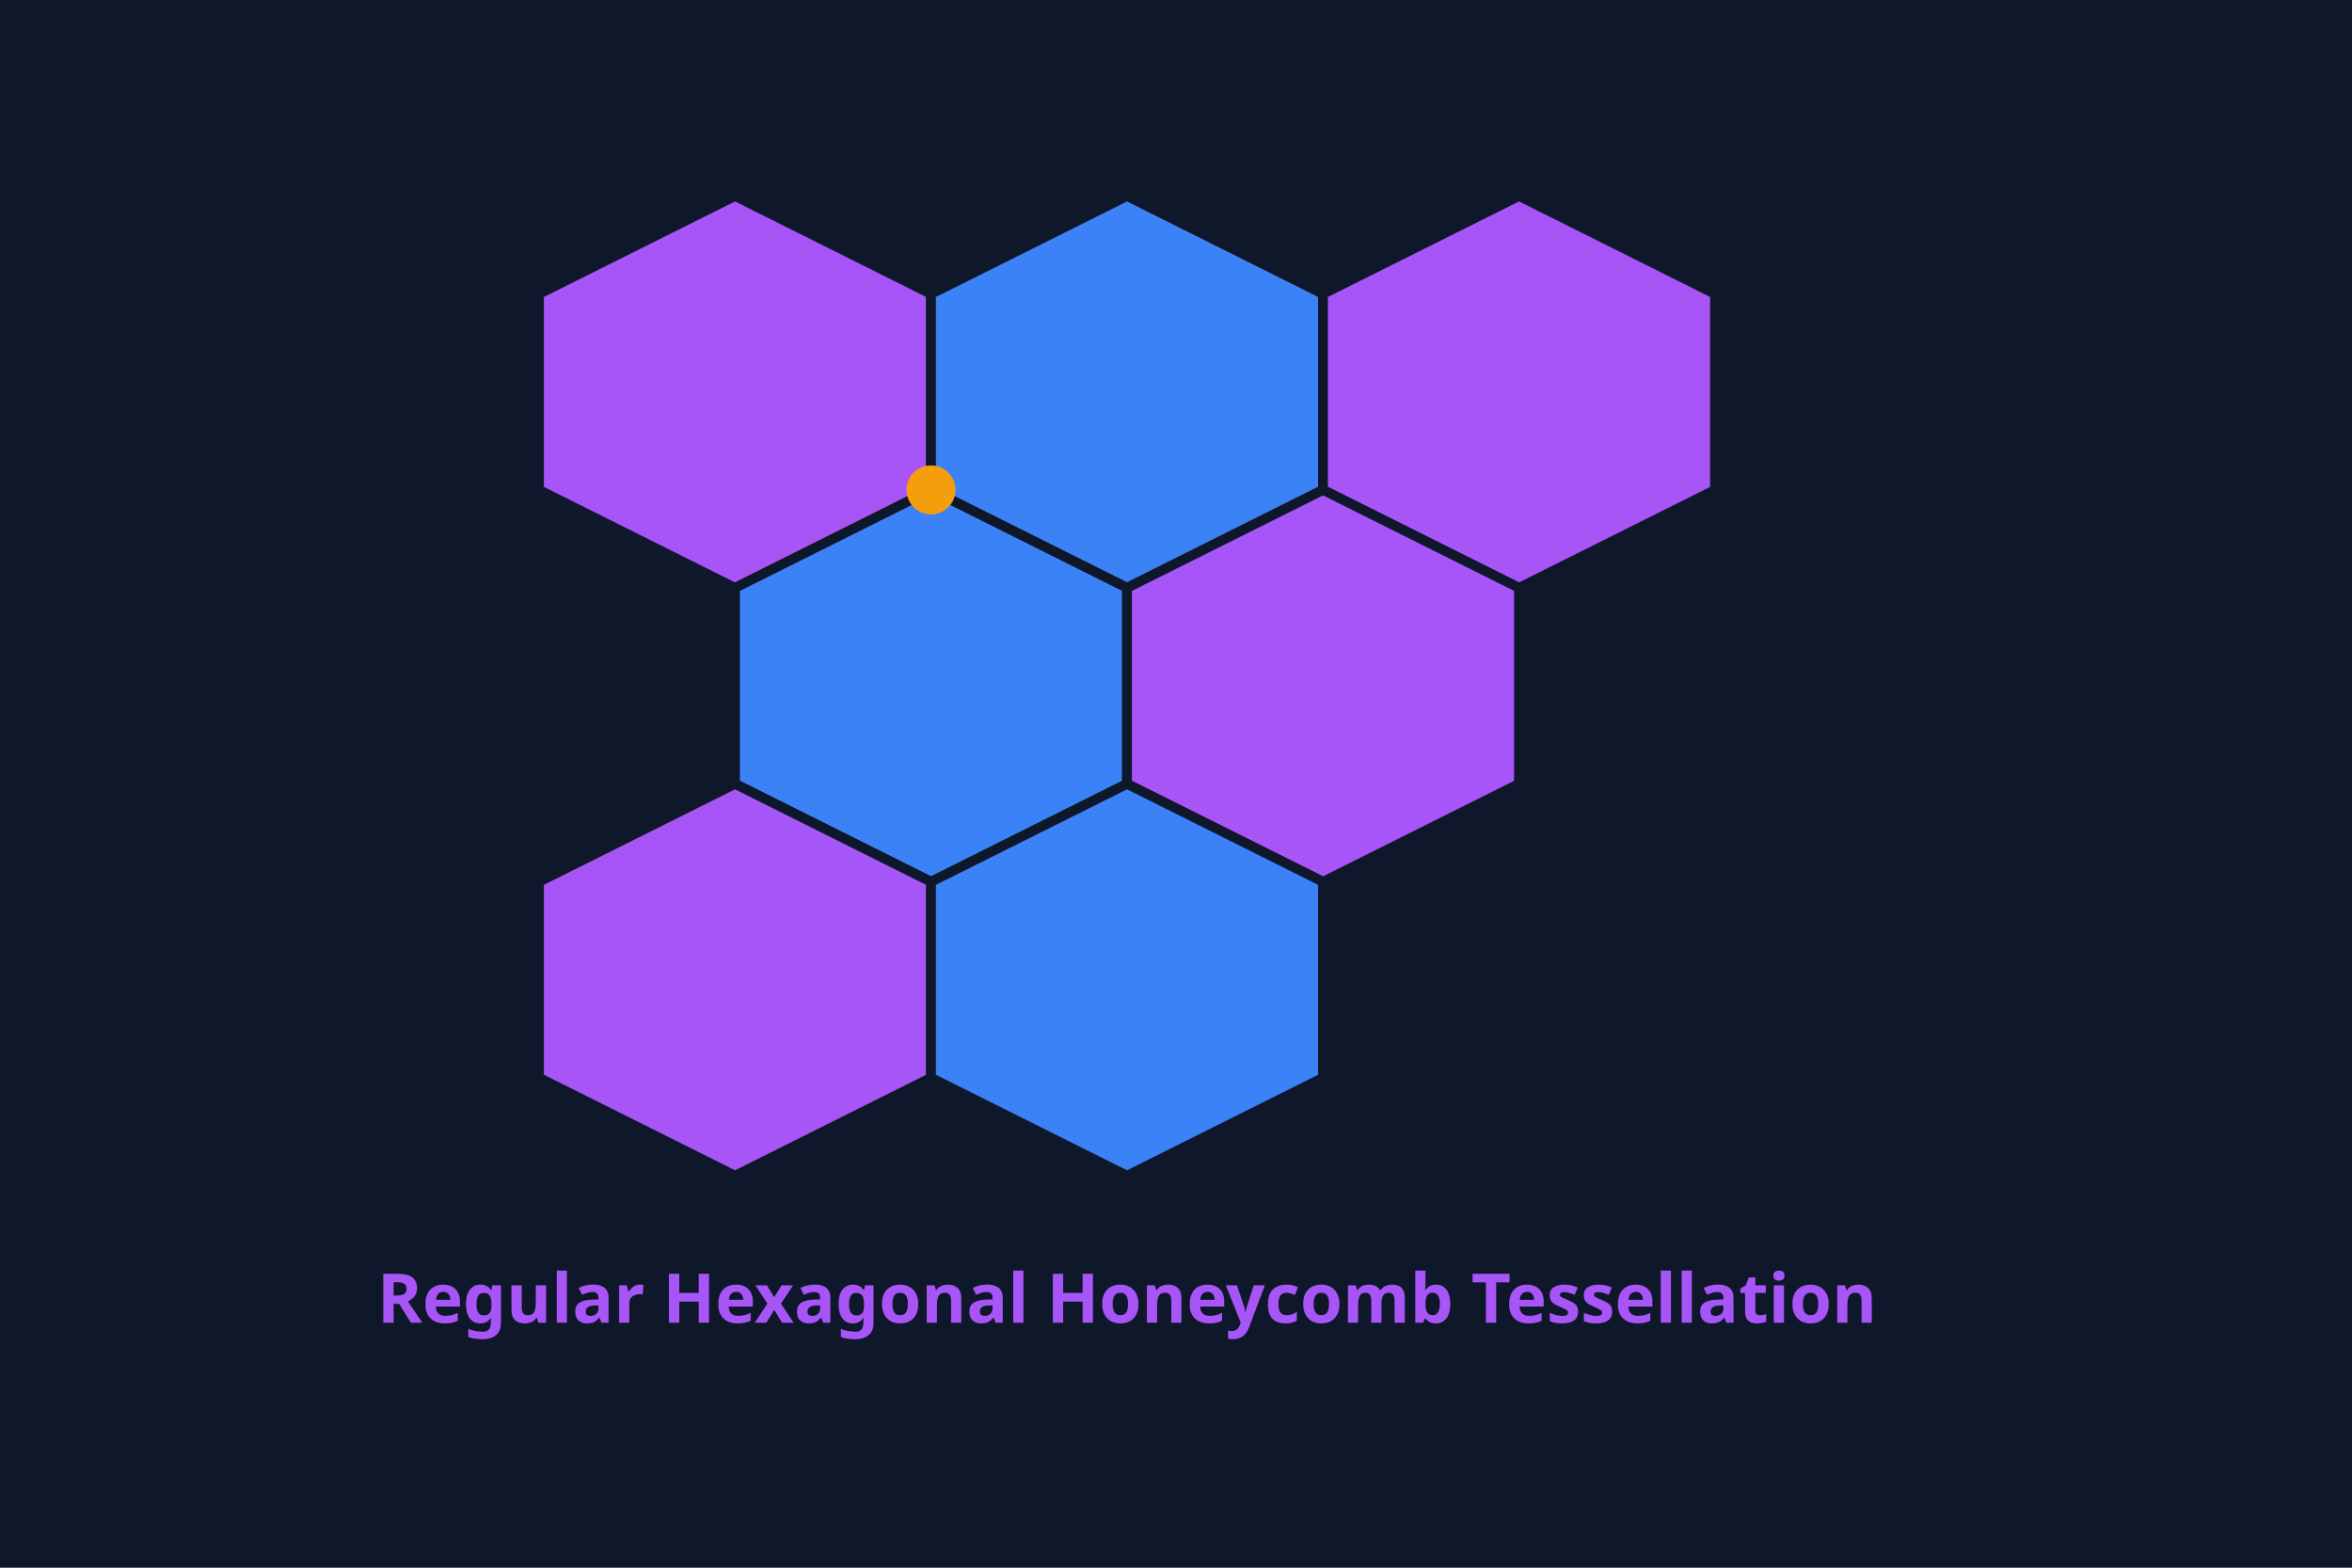
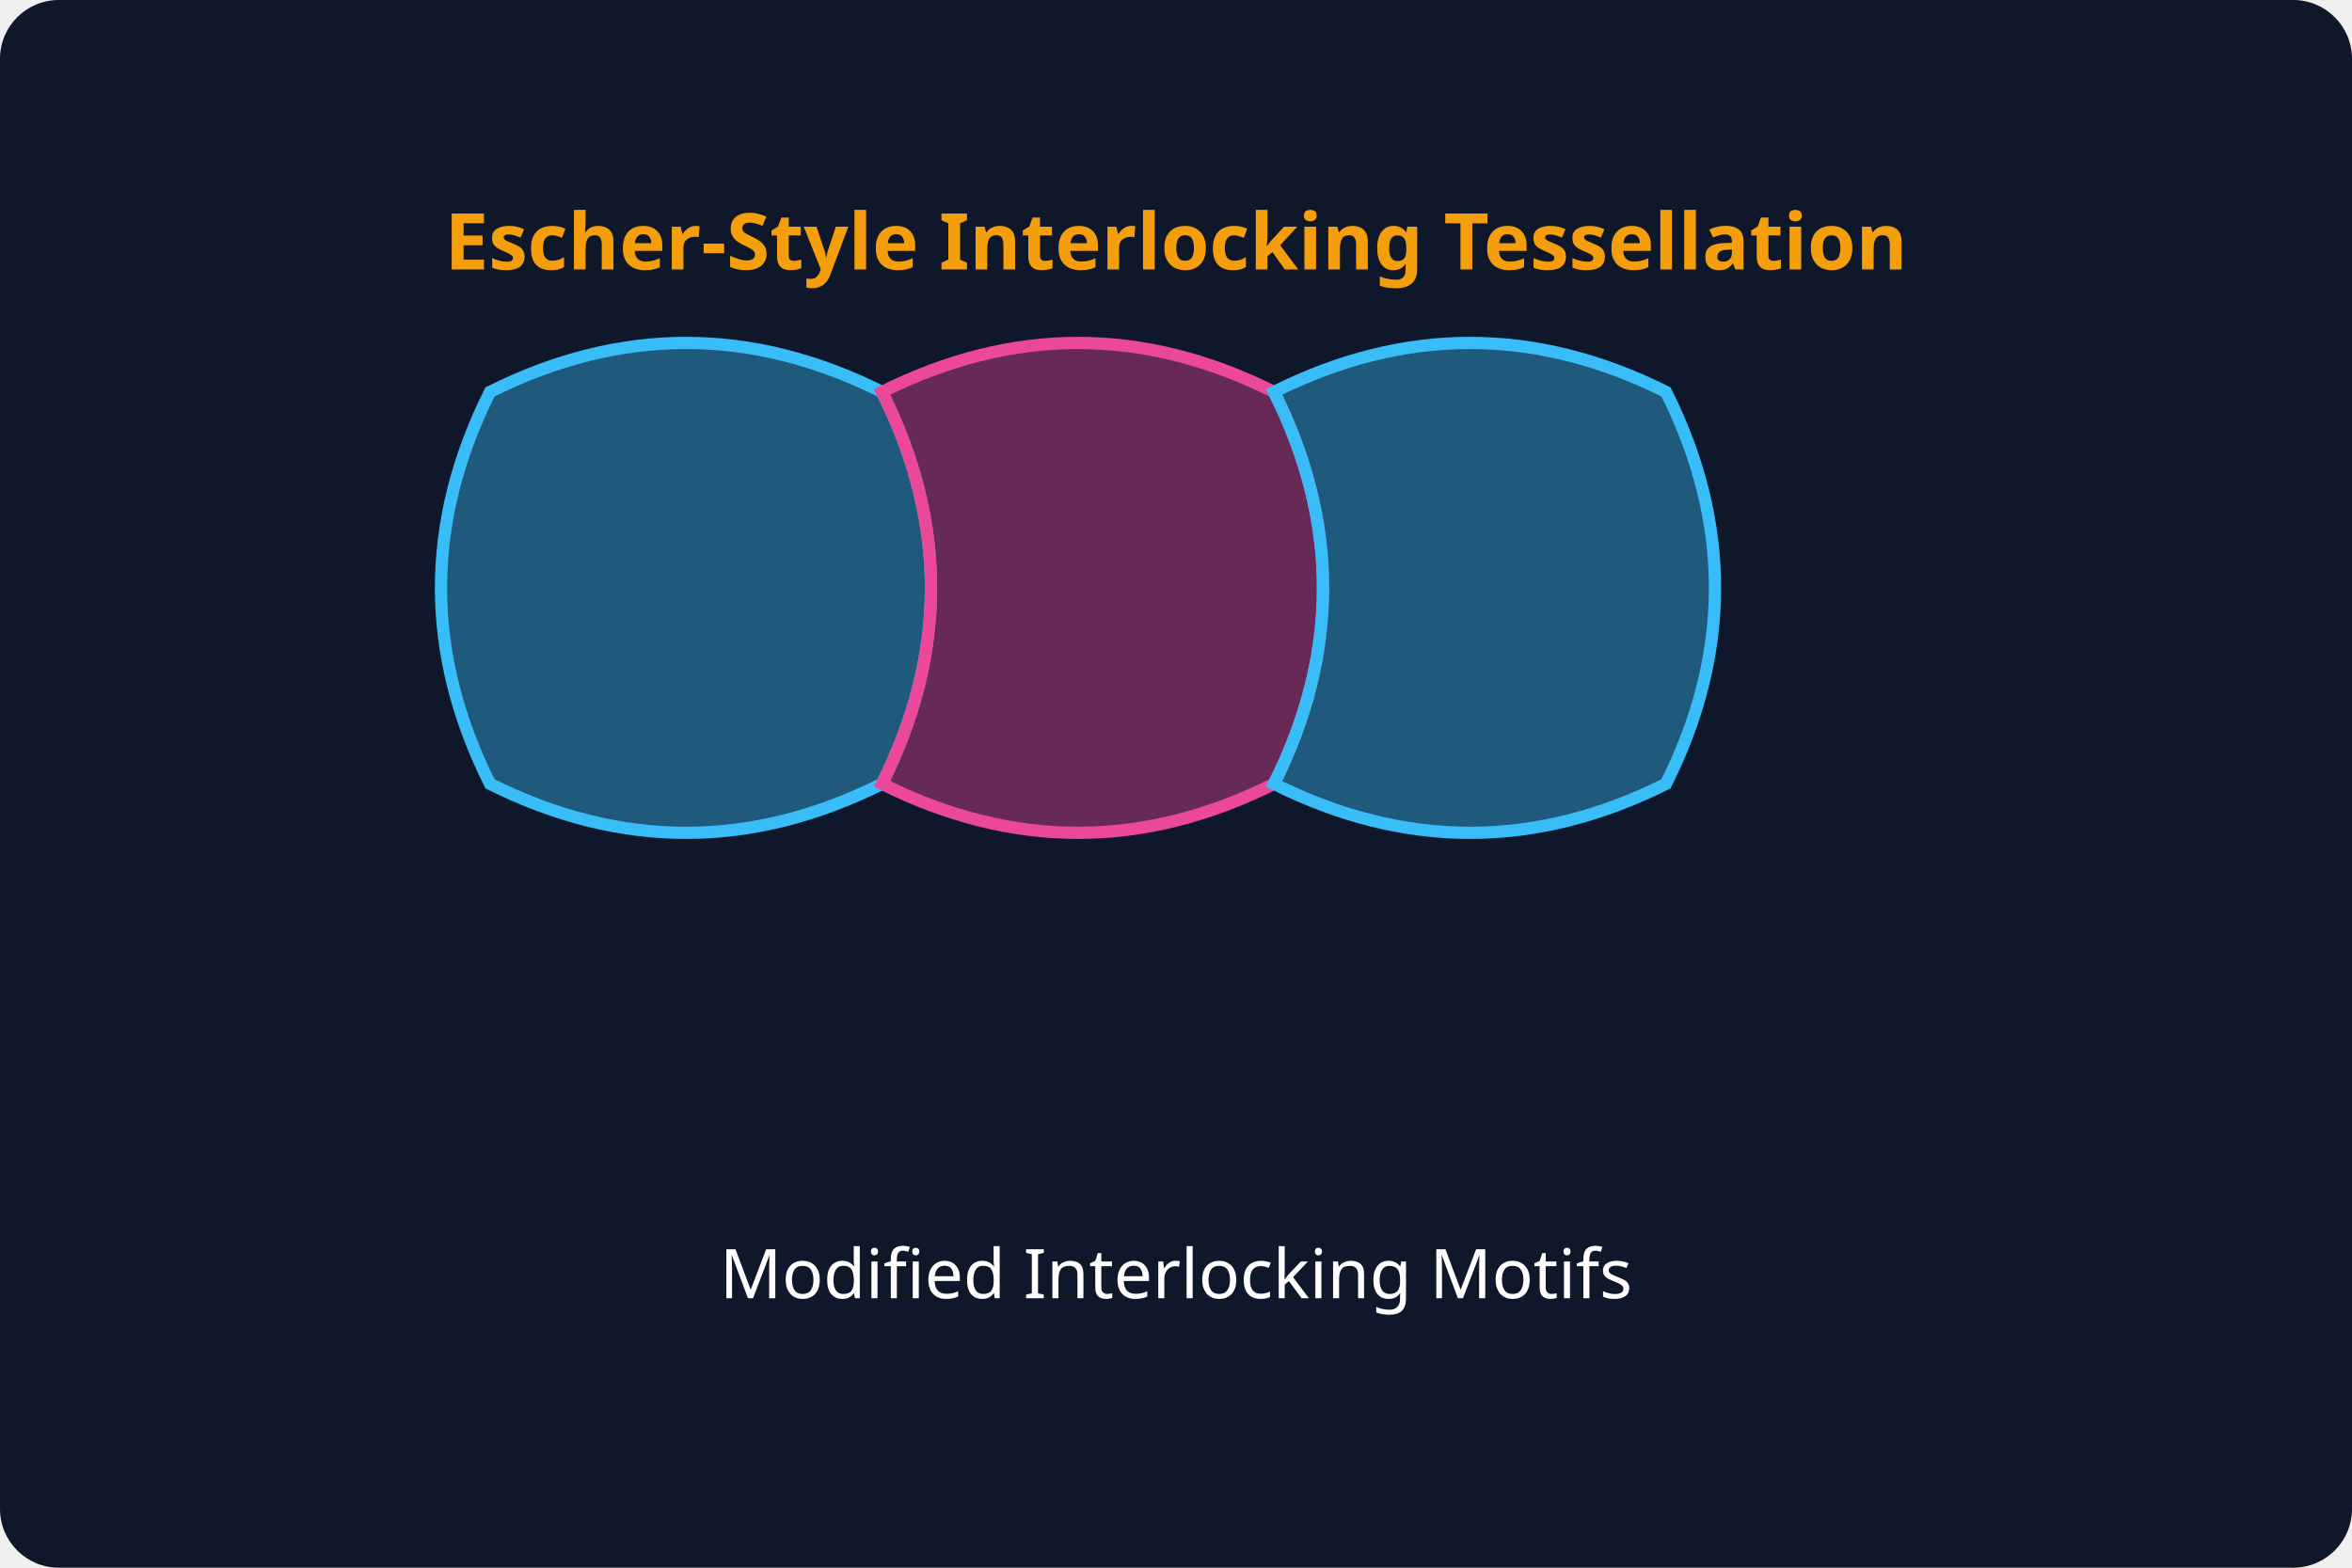
<svg xmlns="http://www.w3.org/2000/svg" width="480" height="320" viewBox="0 0 480 320">
  <defs>
    <marker id="arrow" viewBox="0 0 10 10" refX="5" refY="5" markerWidth="6" markerHeight="6" orient="auto-start-reverse">
      <path d="M 0 0 L 10 5 L 0 10 z" fill="#f59e0b" />
    </marker>
  </defs>
-   <rect width="100%" height="100%" fill="#0f172a" />
-   <g transform="translate(100, 30)">
-     <polygon points="50,10 90,30 90,70 50,90 10,70 10,30" fill="#a855f7" stroke="#0f172a" stroke-width="2" />
-     <polygon points="130,10 170,30 170,70 130,90 90,70 90,30" fill="#3b82f6" stroke="#0f172a" stroke-width="2" />
-     <polygon points="210,10 250,30 250,70 210,90 170,70 170,30" fill="#a855f7" stroke="#0f172a" stroke-width="2" />
-     <polygon points="90,70 130,90 130,130 90,150 50,130 50,90" fill="#3b82f6" stroke="#0f172a" stroke-width="2" />
-     <polygon points="170,70 210,90 210,130 170,150 130,130 130,90" fill="#a855f7" stroke="#0f172a" stroke-width="2" />
-     <polygon points="50,130 90,150 90,190 50,210 10,190 10,150" fill="#a855f7" stroke="#0f172a" stroke-width="2" />
-     <polygon points="130,130 170,150 170,190 130,210 90,190 90,150" fill="#3b82f6" stroke="#0f172a" stroke-width="2" />
-     <circle cx="90" cy="70" r="5" fill="#f59e0b" />
-     <text x="130" y="240" text-anchor="middle" font-family="sans-serif" font-size="14" fill="#a855f7" font-weight="bold">Regular Hexagonal Honeycomb Tessellation</text>
+   <rect width="100%" height="100%" fill="#0f172a" rx="12" />
+   <g transform="translate(80, 30)">
+     <text x="160" y="25" text-anchor="middle" font-family="sans-serif" font-size="16" fill="#f59e0b" font-weight="bold">Escher-Style Interlocking Tessellation</text>
+     <path d="M 20,50 Q 60,30 100,50 Q 120,90 100,130 Q 60,150 20,130 Q 0,90 20,50 Z" fill="rgba(56, 189, 248, 0.4)" stroke="#38bdf8" stroke-width="2.5" />
+     <path d="M 100,50 Q 140,30 180,50 Q 200,90 180,130 Q 140,150 100,130 Q 120,90 100,50 Z" fill="rgba(236, 72, 153, 0.4)" stroke="#ec4899" stroke-width="2.5" />
+     <path d="M 180,50 Q 220,30 260,50 Q 280,90 260,130 Q 220,150 180,130 Q 200,90 180,50 Z" fill="rgba(56, 189, 248, 0.4)" stroke="#38bdf8" stroke-width="2.5" />
+     <text x="160" y="235" text-anchor="middle" font-family="sans-serif" font-size="14" fill="#ffffff">Modified Interlocking Motifs</text>
  </g>
</svg>
